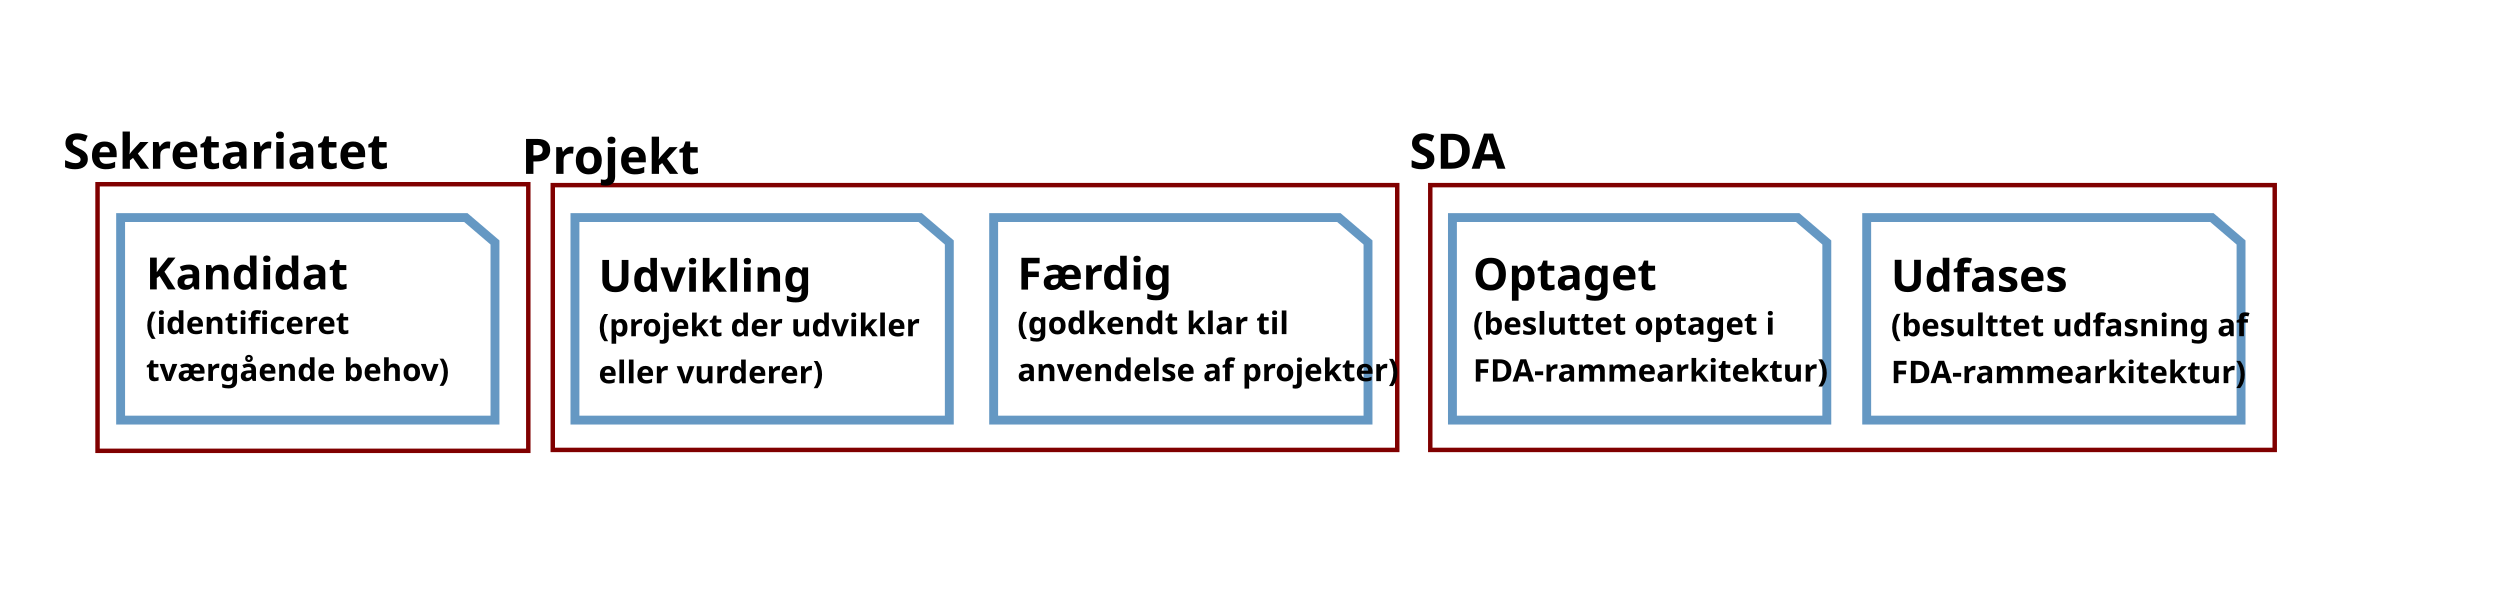
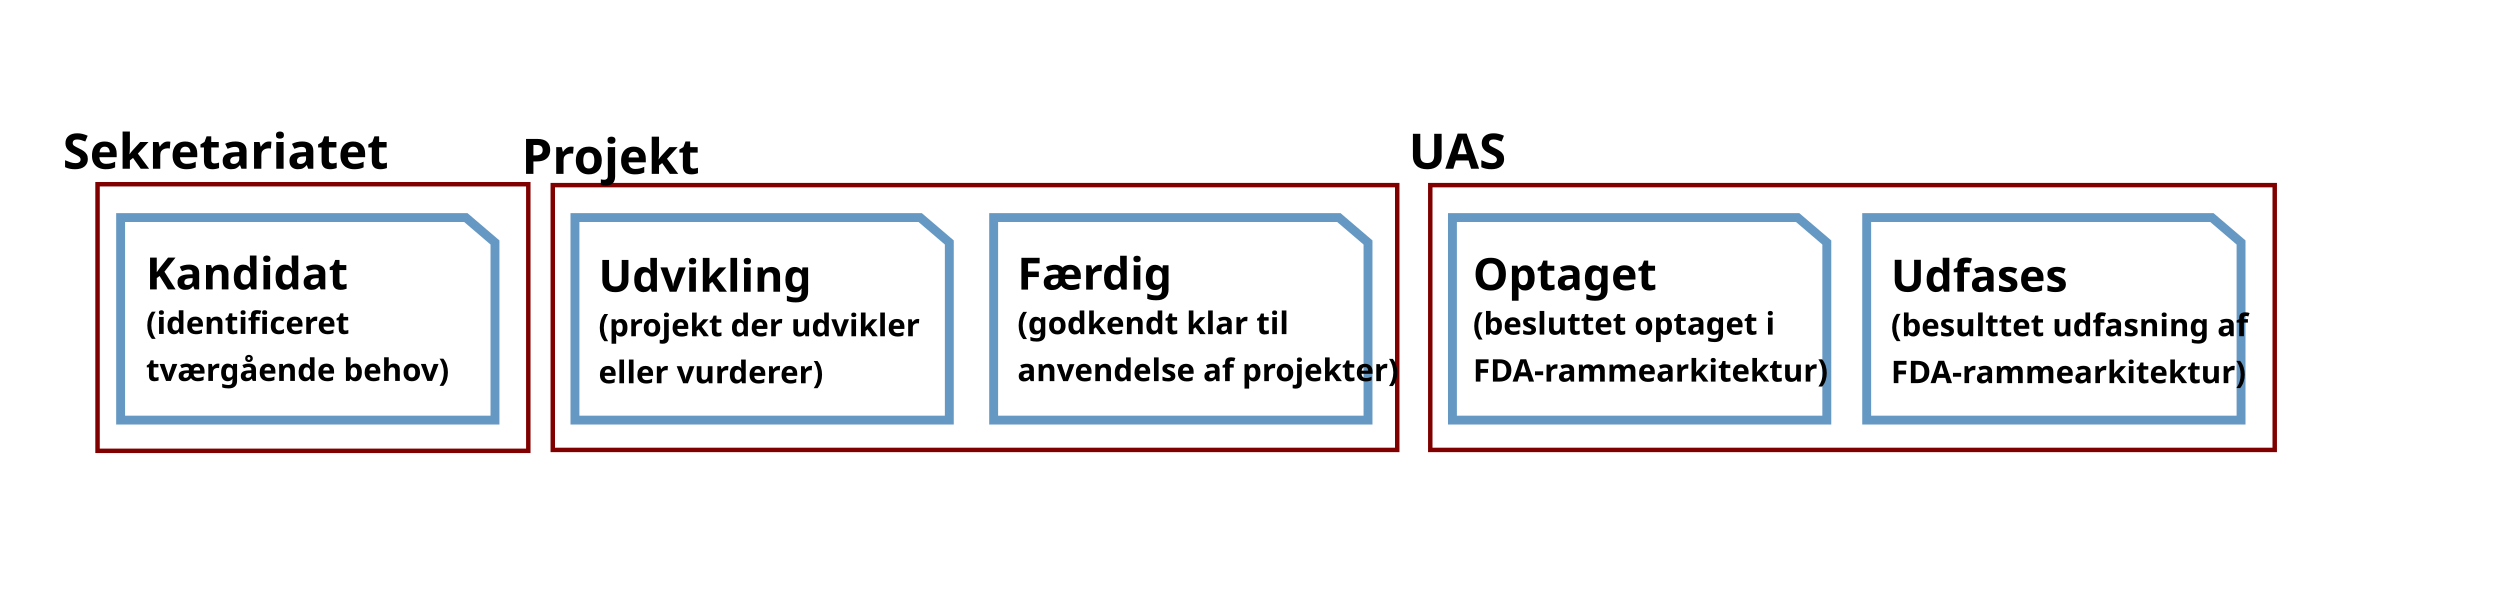
<svg xmlns="http://www.w3.org/2000/svg" width="297mm" height="70mm" id="svg3175" version="1.1">
  <defs id="defs3177" />
  <g id="layer1">
    <rect style="fill:#ffffff;stroke-width:0.945;stroke-linecap:round;paint-order:markers stroke fill" id="rect1" width="1149.35" height="277.548" x="-13.82" y="-5.758" />
    <rect style="fill:#ffffff;stroke:#800000;stroke-width:2;stroke-linecap:square;stroke-linejoin:miter;stroke-miterlimit:4;stroke-opacity:1;stroke-dasharray:none;stroke-dashoffset:0" id="rect3195" width="193.414" height="119.709" x="43.795" y="82.717" ry="0" />
    <rect ry="0" y="83.125" x="248.202" height="118.893" width="379.166" id="rect3197" style="fill:#ffffff;stroke:#800000;stroke-width:2;stroke-linecap:square;stroke-linejoin:miter;stroke-miterlimit:4;stroke-opacity:1;stroke-dasharray:none;stroke-dashoffset:0" />
    <rect style="fill:#ffffff;stroke:#800000;stroke-width:2;stroke-linecap:square;stroke-linejoin:miter;stroke-miterlimit:4;stroke-opacity:1;stroke-dasharray:none;stroke-dashoffset:0" id="rect3199" width="379.166" height="118.893" x="642.202" y="83.125" ry="0" />
    <path style="fill:#ffffff;stroke:#6598c3;stroke-width:4;stroke-linecap:square;stroke-linejoin:miter;stroke-miterlimit:4;stroke-opacity:1;stroke-dasharray:none;stroke-dashoffset:0" d="m 54.156,97.688 0,90.938 168.094,0 0,-79.75 -13.094,-11.188 -155,0 z" id="rect3201" />
    <path id="path3210" d="m 258.156,97.688 0,90.938 168.094,0 0,-79.75 -13.094,-11.188 -155,0 z" style="fill:#ffffff;stroke:#6598c3;stroke-width:4;stroke-linecap:square;stroke-linejoin:miter;stroke-miterlimit:4;stroke-opacity:1;stroke-dasharray:none;stroke-dashoffset:0" />
    <path style="fill:#ffffff;stroke:#6598c3;stroke-width:4;stroke-linecap:square;stroke-linejoin:miter;stroke-miterlimit:4;stroke-opacity:1;stroke-dasharray:none;stroke-dashoffset:0" d="m 446.156,97.688 0,90.938 168.094,0 0,-79.75 -13.094,-11.188 -155,0 z" id="path3212" />
    <path id="path3214" d="m 838.156,97.688 0,90.938 168.094,0 0,-79.75 -13.094,-11.188 -155,0 z" style="fill:#ffffff;stroke:#6598c3;stroke-width:4;stroke-linecap:square;stroke-linejoin:miter;stroke-miterlimit:4;stroke-opacity:1;stroke-dasharray:none;stroke-dashoffset:0" />
    <path style="fill:#ffffff;stroke:#6598c3;stroke-width:4;stroke-linecap:square;stroke-linejoin:miter;stroke-miterlimit:4;stroke-opacity:1;stroke-dasharray:none;stroke-dashoffset:0" d="m 652.156,97.688 0,90.938 168.094,0 0,-79.75 -13.094,-11.188 -155,0 z" id="path3216" />
    <text xml:space="preserve" style="font-style:normal;font-weight:bold;line-height:0%;font-family:sans-serif;-inkscape-font-specification:'Sans Bold';text-align:center;letter-spacing:0px;word-spacing:0px;text-anchor:middle;fill:#000000;fill-opacity:1;stroke:none" x="109.116" y="75.775" id="text3222">
      <tspan id="tspan3224" x="109.116" y="75.775" style="font-size:22px;line-height:1.25;font-family:'Paralucent Medium';-inkscape-font-specification:'Paralucent Medium'">Sekretariatet</tspan>
    </text>
    <text id="text3226" y="78.078" x="281.952" style="font-style:normal;font-weight:bold;line-height:0%;font-family:sans-serif;-inkscape-font-specification:'Sans Bold';text-align:center;letter-spacing:0px;word-spacing:0px;text-anchor:middle;fill:#000000;fill-opacity:1;stroke:none" xml:space="preserve">
      <tspan style="font-size:22px;line-height:1.25;font-family:'Paralucent Medium';-inkscape-font-specification:'Paralucent Medium'" y="78.078" x="281.952" id="tspan3228">Projekt</tspan>
    </text>
    <text xml:space="preserve" style="font-style:normal;font-weight:bold;line-height:0%;font-family:sans-serif;-inkscape-font-specification:'Sans Bold';text-align:center;letter-spacing:0px;word-spacing:0px;text-anchor:middle;fill:#000000;fill-opacity:1;stroke:none" x="662.191" y="75.775" id="text3230">
-       <tspan id="tspan3232" x="662.191" y="75.775" style="font-size:22px;line-height:1.25;font-family:'Paralucent Medium';-inkscape-font-specification:'Paralucent Medium'">SDA</tspan>
+       <tspan id="tspan3232" x="662.191" y="75.775" style="font-size:22px;line-height:1.25;font-family:'Paralucent Medium';-inkscape-font-specification:'Paralucent Medium'">UAS</tspan>
    </text>
    <text xml:space="preserve" style="font-style:normal;font-weight:bold;line-height:0%;font-family:sans-serif;-inkscape-font-specification:'Sans Bold';text-align:start;letter-spacing:0px;word-spacing:0px;text-anchor:start;fill:#000000;fill-opacity:1;stroke:none" x="65.575" y="129.948" id="text3234">
      <tspan id="tspan3236" x="65.575" y="129.948" style="font-size:20px;line-height:1.25;font-family:'Paralucent Medium';-inkscape-font-specification:'Paralucent Medium';text-align:start;text-anchor:start">Kandidat</tspan>
      <tspan x="65.575" y="149.948" style="font-size:14px;line-height:1.25;font-family:'Paralucent Light';-inkscape-font-specification:'Paralucent Light';text-align:start;text-anchor:start" id="tspan3240">(identificeret</tspan>
      <tspan x="65.575" y="171.045" style="font-size:14px;line-height:1.25;font-family:'Paralucent Light';-inkscape-font-specification:'Paralucent Light';text-align:start;text-anchor:start" id="tspan3242">tværgående behov)</tspan>
      <tspan x="65.575" y="192.142" style="font-size:14px;line-height:1.25;font-family:'Paralucent Medium';-inkscape-font-specification:'Paralucent Medium';text-align:start;text-anchor:start" id="tspan3238"> </tspan>
    </text>
    <text id="text3244" y="130.984" x="268.75" style="font-style:normal;font-weight:bold;line-height:0%;font-family:sans-serif;-inkscape-font-specification:'Sans Bold';text-align:start;letter-spacing:0px;word-spacing:0px;text-anchor:start;fill:#000000;fill-opacity:1;stroke:none" xml:space="preserve">
      <tspan style="font-size:20px;line-height:1.25;font-family:'Paralucent Medium';-inkscape-font-specification:'Paralucent Medium';text-align:start;text-anchor:start" y="130.984" x="268.75" id="tspan3246">Udvikling</tspan>
      <tspan style="font-size:14px;line-height:1.25;font-family:'Paralucent Light';-inkscape-font-specification:'Paralucent Light';text-align:start;text-anchor:start" y="150.984" x="268.75" id="tspan3258">(projekt der udvikler</tspan>
      <tspan style="font-size:14px;line-height:1.25;font-family:'Paralucent Light';-inkscape-font-specification:'Paralucent Light';text-align:start;text-anchor:start" y="172.081" x="268.75" id="tspan3264">eller vurderer)</tspan>
      <tspan id="tspan3252" style="font-size:14px;line-height:1.25;font-family:'Paralucent Medium';-inkscape-font-specification:'Paralucent Medium';text-align:start;text-anchor:start" y="193.178" x="268.75"> </tspan>
    </text>
    <text xml:space="preserve" style="font-style:normal;font-weight:bold;line-height:0%;font-family:sans-serif;-inkscape-font-specification:'Sans Bold';text-align:start;letter-spacing:0px;word-spacing:0px;text-anchor:start;fill:#000000;fill-opacity:1;stroke:none" x="456.82" y="130.031" id="text3266">
      <tspan id="tspan3268" x="456.82" y="130.031" style="font-size:20px;line-height:1.25;font-family:'Paralucent Medium';-inkscape-font-specification:'Paralucent Medium';text-align:start;text-anchor:start">Færdig</tspan>
      <tspan x="456.82" y="150.031" style="font-size:14px;line-height:1.25;font-family:'Paralucent Light';-inkscape-font-specification:'Paralucent Light';text-align:start;text-anchor:start" id="tspan3278">(godkendt klar til</tspan>
      <tspan x="456.82" y="171.128" style="font-size:14px;line-height:1.25;font-family:'Paralucent Light';-inkscape-font-specification:'Paralucent Light';text-align:start;text-anchor:start" id="tspan3280">anvendelse af projekter)</tspan>
      <tspan x="456.82" y="192.226" style="font-size:14px;line-height:1.25;font-family:'Paralucent Medium';-inkscape-font-specification:'Paralucent Medium';text-align:start;text-anchor:start" id="tspan3274"> </tspan>
    </text>
    <text id="text3282" y="130.245" x="661.382" style="font-style:normal;font-weight:bold;line-height:0%;font-family:sans-serif;-inkscape-font-specification:'Sans Bold';text-align:start;letter-spacing:0px;word-spacing:0px;text-anchor:start;fill:#000000;fill-opacity:1;stroke:none" xml:space="preserve">
      <tspan style="font-size:20px;line-height:1.25;font-family:'Paralucent Medium';-inkscape-font-specification:'Paralucent Medium';text-align:start;text-anchor:start" y="130.245" x="661.382" id="tspan3284">Optaget</tspan>
      <tspan id="tspan3290" style="font-size:14px;line-height:1.25;font-family:'Paralucent Light';-inkscape-font-specification:'Paralucent Light';text-align:start;text-anchor:start" y="150.245" x="661.382">(besluttet optaget i</tspan>
      <tspan style="font-size:14px;line-height:1.25;font-family:'Paralucent Light';-inkscape-font-specification:'Paralucent Light';text-align:start;text-anchor:start" y="171.343" x="661.382" id="tspan3299">FDA-rammearkitektur)</tspan>
      <tspan id="tspan3292" style="font-size:14px;line-height:1.25;font-family:'Paralucent Medium';-inkscape-font-specification:'Paralucent Medium';text-align:start;text-anchor:start" y="192.44" x="661.382"> </tspan>
    </text>
    <text xml:space="preserve" style="font-style:normal;font-weight:bold;line-height:0%;font-family:sans-serif;-inkscape-font-specification:'Sans Bold';text-align:start;letter-spacing:0px;word-spacing:0px;text-anchor:start;fill:#000000;fill-opacity:1;stroke:none" x="849.046" y="130.943" id="text3301">
      <tspan id="tspan3303" x="849.046" y="130.943" style="font-size:20px;line-height:1.25;font-family:'Paralucent Medium';-inkscape-font-specification:'Paralucent Medium';text-align:start;text-anchor:start">Udfases</tspan>
      <tspan id="tspan3307" x="849.046" y="150.943" style="font-size:14px;line-height:1.25;font-family:'Paralucent Light';-inkscape-font-specification:'Paralucent Light';text-align:start;text-anchor:start">(besulttet udfasning af</tspan>
      <tspan x="849.046" y="172.04" style="font-size:14px;line-height:1.25;font-family:'Paralucent Light';-inkscape-font-specification:'Paralucent Light';text-align:start;text-anchor:start" id="tspan3313">FDA-rammearkitektur)</tspan>
      <tspan x="849.046" y="193.137" style="font-size:14px;line-height:1.25;font-family:'Paralucent Medium';-inkscape-font-specification:'Paralucent Medium';text-align:start;text-anchor:start" id="tspan3309"> </tspan>
    </text>
  </g>
</svg>
